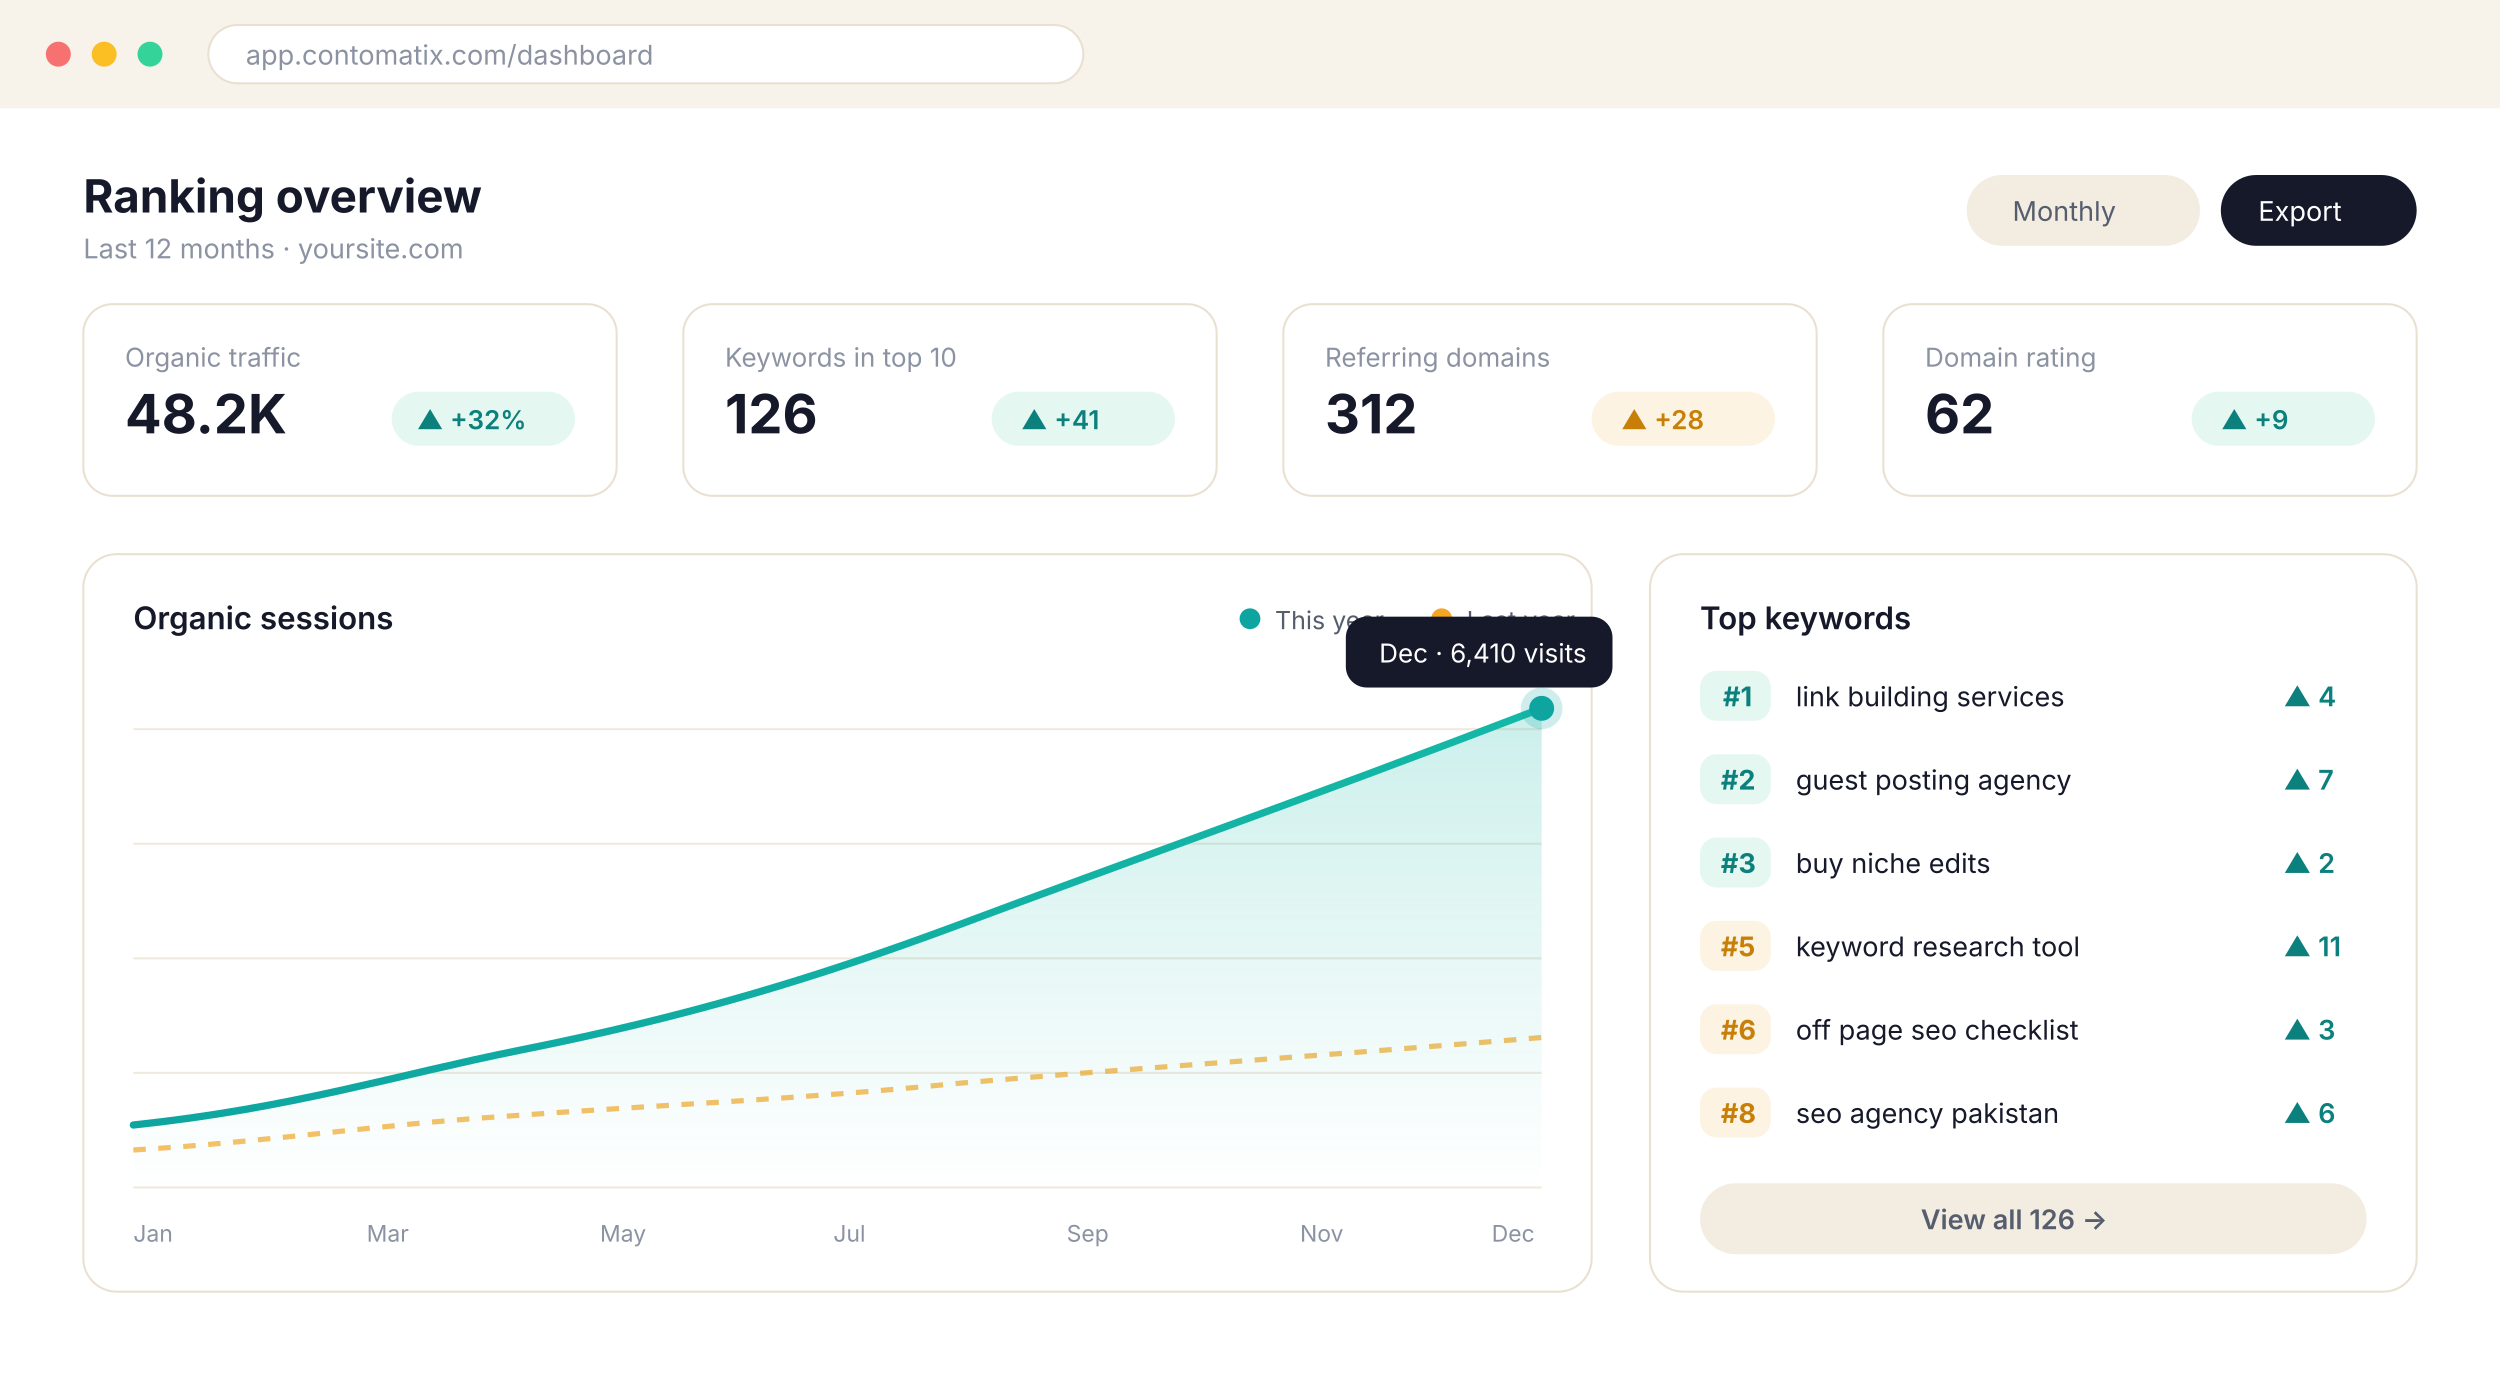
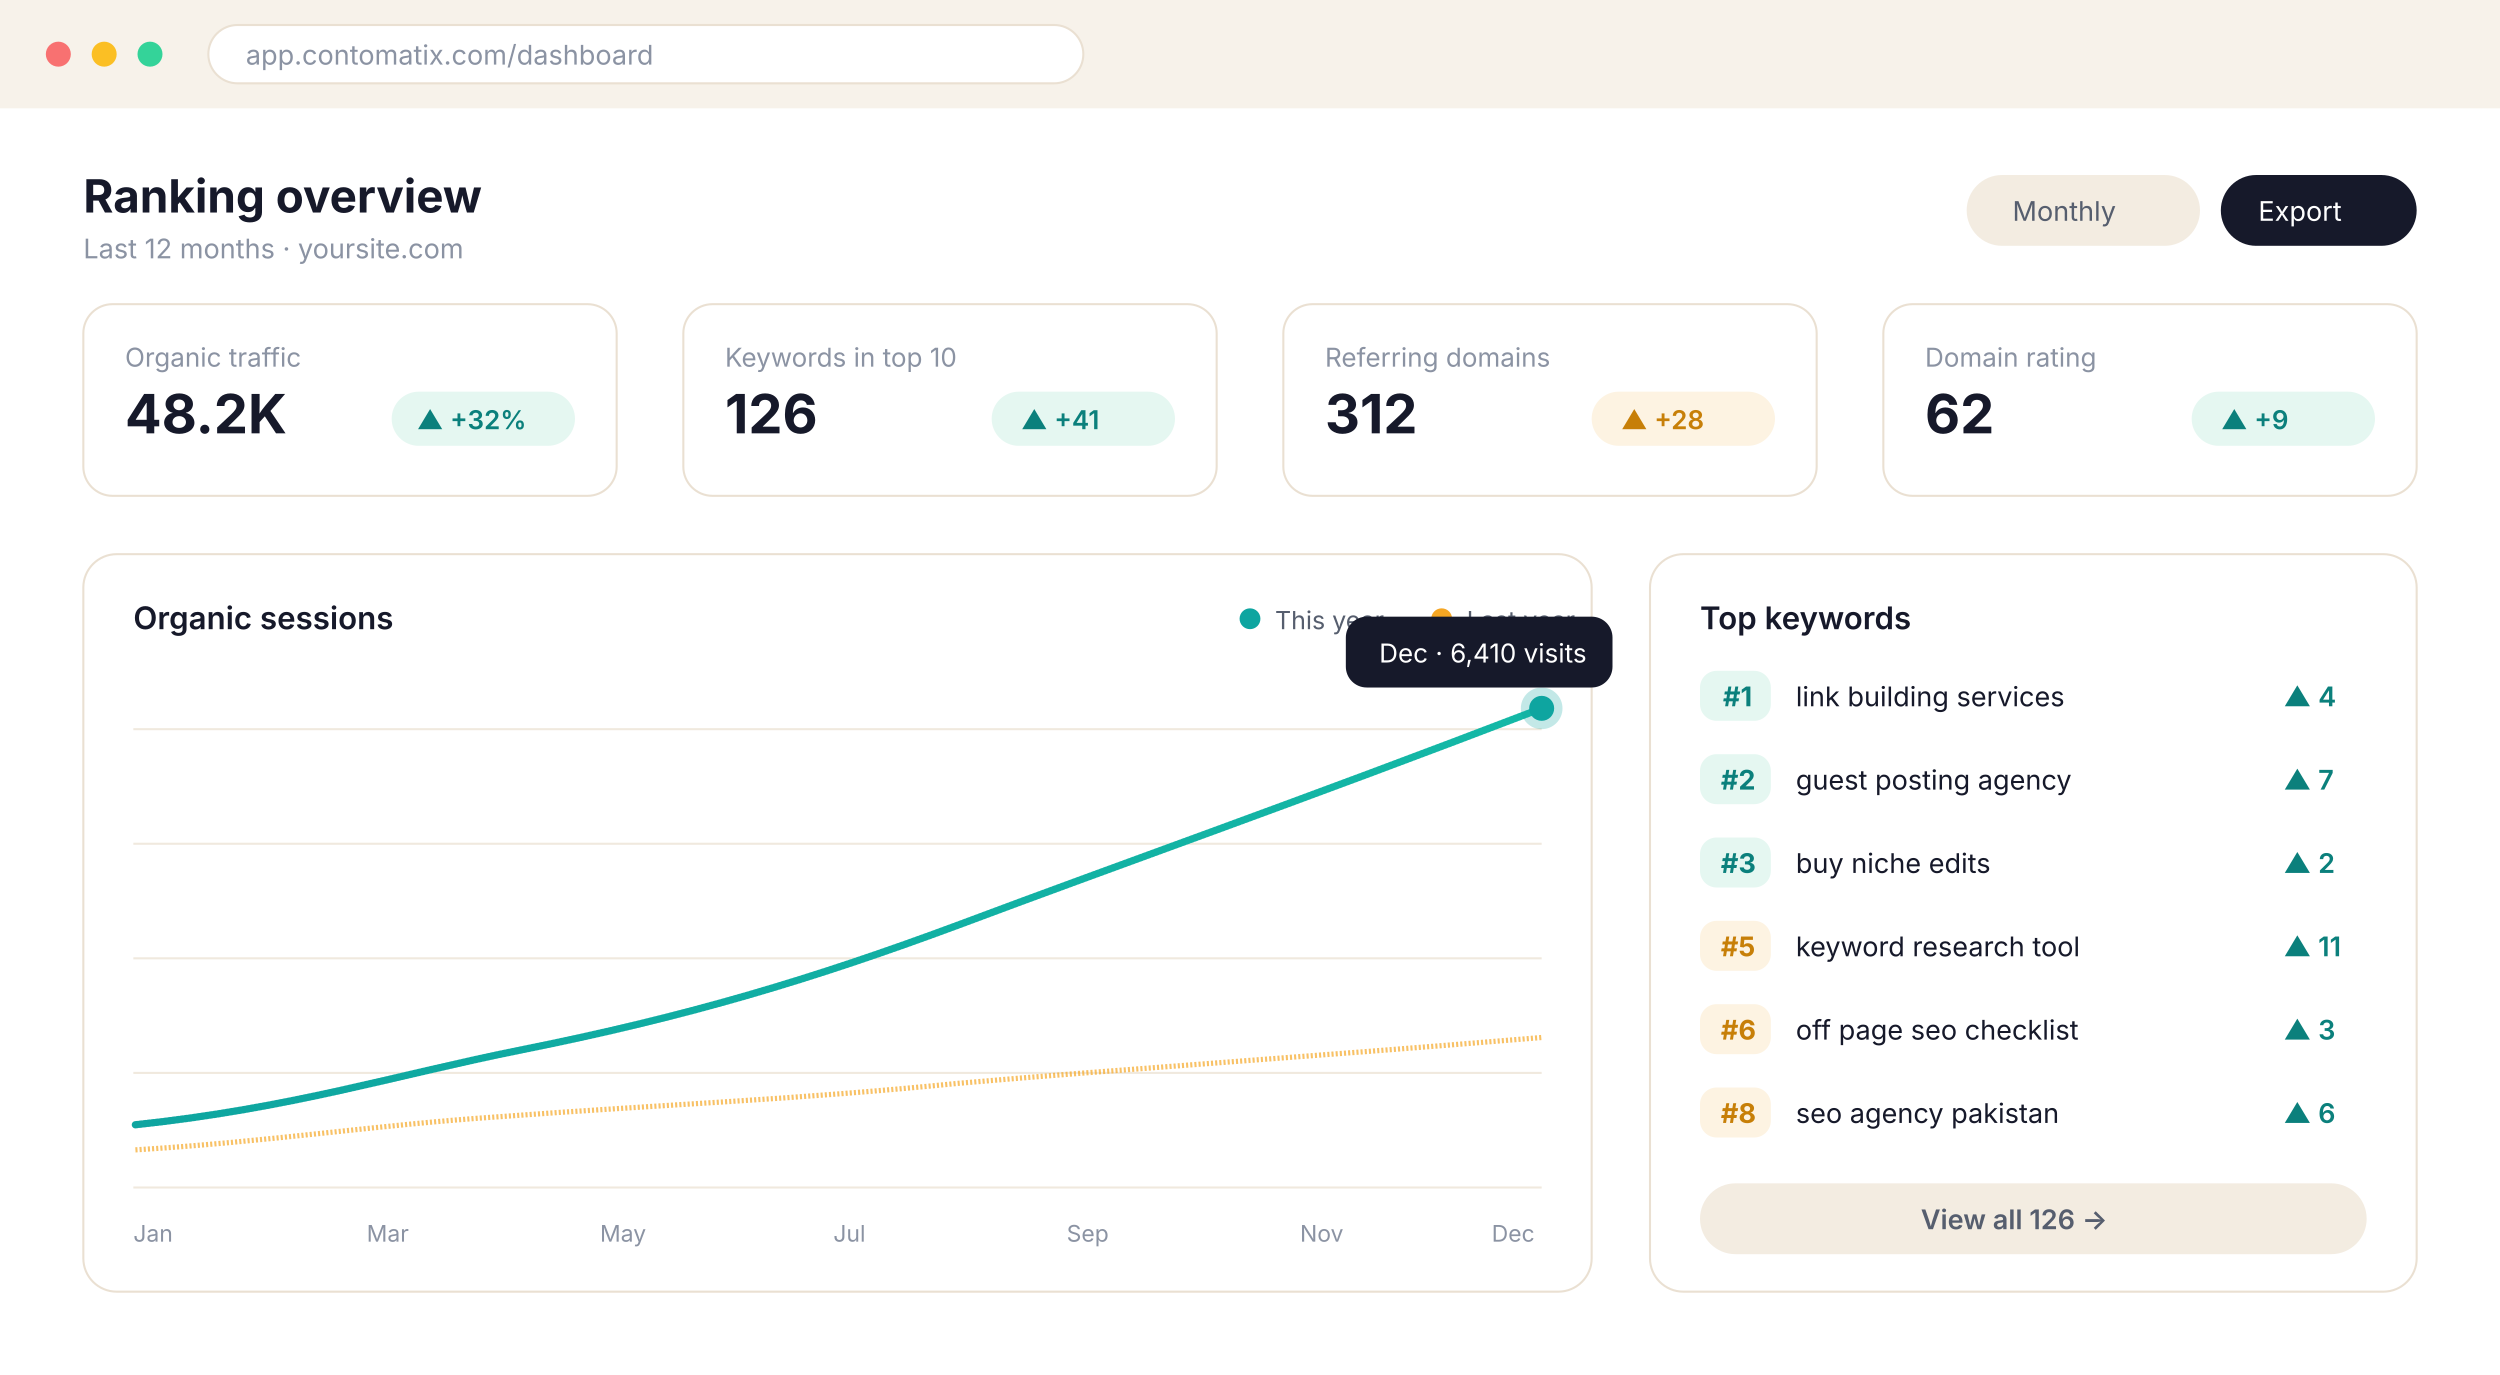
<svg xmlns="http://www.w3.org/2000/svg" viewBox="0 0 1200 660" font-family="Inter, -apple-system, sans-serif">
+   <style>
+     .draw { stroke-dasharray: 1; stroke-dashoffset: 1; animation: draw 2.2s ease-out 0.4s forwards; }
+     .draw2 { stroke-dasharray: 1; stroke-dashoffset: 1; animation: draw 2.2s ease-out 0.9s forwards; }
+     .fade-area { opacity: 0; animation: fadein 1s ease 1.8s forwards; }
+     .float { animation: bob 3.4s ease-in-out infinite; transform-box: fill-box; transform-origin: center; }
+     .pulse { animation: pulse 2s ease-out infinite; transform-box: fill-box; transform-origin: center; }
+     @keyframes draw { to { stroke-dashoffset: 0; } }
+     @keyframes fadein { to { opacity: 1; } }
+     @keyframes bob { 0%,100% { transform: translateY(0); } 50% { transform: translateY(-7px); } }
+     @keyframes pulse { 0% { transform: scale(0.7); opacity: 0.6; } 100% { transform: scale(2.1); opacity: 0; } }
+   </style>
  <defs>
    <linearGradient id="area" x1="0" y1="0" x2="0" y2="1">
      <stop offset="0" stop-color="#14B8A6" stop-opacity="0.22" />
      <stop offset="1" stop-color="#14B8A6" stop-opacity="0" />
    </linearGradient>
    <linearGradient id="line" x1="0" y1="0" x2="1" y2="0">
      <stop offset="0" stop-color="#0EA5A0" />
      <stop offset="1" stop-color="#14B8A6" />
    </linearGradient>
  </defs>
  <rect width="1200" height="660" fill="#FFFFFF" />
  <rect width="1200" height="52" fill="#F7F2EA" />
  <circle cx="28" cy="26" r="6" fill="#F87171" />
  <circle cx="50" cy="26" r="6" fill="#FBBF24" />
  <circle cx="72" cy="26" r="6" fill="#34D399" />
  <rect x="100" y="12" width="420" height="28" rx="14" fill="#FFFFFF" stroke="#EAE0D2" />
  <text x="118" y="31" font-size="13" fill="#8B93A3">app.contomatix.com/dashboard</text>
  <text x="40" y="102" font-size="22" font-weight="700" fill="#16192A">Ranking overview</text>
  <text x="40" y="124" font-size="13" fill="#8B93A3">Last 12 months · yoursite.com</text>
  <rect x="944" y="84" width="112" height="34" rx="17" fill="#F3ECE1" />
  <text x="966" y="106" font-size="13" fill="#565E6E">Monthly</text>
  <rect x="1066" y="84" width="94" height="34" rx="17" fill="#16192A" />
  <text x="1084" y="106" font-size="13" fill="#FFFFFF">Export</text>
  <g>
    <rect x="40" y="146" width="256" height="92" rx="14" fill="#FFFFFF" stroke="#EAE0D2" />
    <text x="60" y="176" font-size="12.5" fill="#8B93A3">Organic traffic</text>
    <text x="60" y="208" font-size="26" font-weight="700" fill="#16192A">48.2K</text>
    <rect x="188" y="188" width="88" height="26" rx="13" fill="#E5F7F1" />
    <text x="200" y="206" font-size="12.5" font-weight="600" fill="#0B807C">▲ +32%</text>
  </g>
  <g>
    <rect x="328" y="146" width="256" height="92" rx="14" fill="#FFFFFF" stroke="#EAE0D2" />
    <text x="348" y="176" font-size="12.5" fill="#8B93A3">Keywords in top 10</text>
    <text x="348" y="208" font-size="26" font-weight="700" fill="#16192A">126</text>
    <rect x="476" y="188" width="88" height="26" rx="13" fill="#E5F7F1" />
    <text x="490" y="206" font-size="12.5" font-weight="600" fill="#0B807C">▲ +41</text>
  </g>
  <g>
    <rect x="616" y="146" width="256" height="92" rx="14" fill="#FFFFFF" stroke="#EAE0D2" />
    <text x="636" y="176" font-size="12.5" fill="#8B93A3">Referring domains</text>
    <text x="636" y="208" font-size="26" font-weight="700" fill="#16192A">312</text>
    <rect x="764" y="188" width="88" height="26" rx="13" fill="#FDF3E2" />
    <text x="778" y="206" font-size="12.5" font-weight="600" fill="#C77F08">▲ +28</text>
  </g>
  <g>
    <rect x="904" y="146" width="256" height="92" rx="14" fill="#FFFFFF" stroke="#EAE0D2" />
    <text x="924" y="176" font-size="12.5" fill="#8B93A3">Domain rating</text>
    <text x="924" y="208" font-size="26" font-weight="700" fill="#16192A">62</text>
    <rect x="1052" y="188" width="88" height="26" rx="13" fill="#E5F7F1" />
    <text x="1066" y="206" font-size="12.5" font-weight="600" fill="#0B807C">▲ +9</text>
  </g>
  <rect x="40" y="266" width="724" height="354" rx="16" fill="#FFFFFF" stroke="#EAE0D2" />
  <text x="64" y="302" font-size="15" font-weight="600" fill="#16192A">Organic sessions</text>
  <circle cx="600" cy="297" r="5" fill="#0EA5A0" />
  <text x="612" y="302" font-size="12" fill="#565E6E">This year</text>
  <circle cx="692" cy="297" r="5" fill="#F5A623" />
  <text x="704" y="302" font-size="12" fill="#565E6E">Last year</text>
  <g stroke="#F0E9DE" stroke-width="1">
    <line x1="64" y1="350" x2="740" y2="350" />
    <line x1="64" y1="405" x2="740" y2="405" />
    <line x1="64" y1="460" x2="740" y2="460" />
    <line x1="64" y1="515" x2="740" y2="515" />
    <line x1="64" y1="570" x2="740" y2="570" />
  </g>
-   <path d="M64 552 C 130 548, 180 540, 240 536 C 320 530, 380 528, 460 520 C 540 513, 620 508, 740 498" fill="none" stroke="#F5A623" stroke-width="2.5" stroke-dasharray="6 6" opacity="0.7" />
-   <path d="M64 540 C 140 532, 190 516, 250 504 C 330 488, 390 470, 460 444 C 540 414, 620 386, 740 340 L 740 570 L 64 570 Z" fill="url(#area)" />
-   <path d="M64 540 C 140 532, 190 516, 250 504 C 330 488, 390 470, 460 444 C 540 414, 620 386, 740 340" fill="none" stroke="url(#line)" stroke-width="3.5" stroke-linecap="round" />
+   <path class="draw2" pathLength="1" d="M64 552 C 130 548, 180 540, 240 536 C 320 530, 380 528, 460 520 C 540 513, 620 508, 740 498" fill="none" stroke="#F5A623" stroke-width="2.5" opacity="0.7" />
+   <path class="fade-area" d="M64 540 C 140 532, 190 516, 250 504 C 330 488, 390 470, 460 444 C 540 414, 620 386, 740 340 L 740 570 L 64 570 Z" fill="url(#area)" />
+   <path class="draw" pathLength="1" d="M64 540 C 140 532, 190 516, 250 504 C 330 488, 390 470, 460 444 C 540 414, 620 386, 740 340" fill="none" stroke="url(#line)" stroke-width="3.5" stroke-linecap="round" />
  <circle cx="740" cy="340" r="6" fill="#0EA5A0" />
-   <circle cx="740" cy="340" r="10" fill="#0EA5A0" opacity="0.2" />
-   <rect x="646" y="296" width="128" height="34" rx="10" fill="#16192A" />
-   <text x="662" y="318" font-size="12.5" fill="#FFFFFF">Dec · 6,410 visits</text>
+   <circle class="pulse" cx="740" cy="340" r="10" fill="#0EA5A0" opacity="0.25" />
+   <g class="float">
+     <rect x="646" y="296" width="128" height="34" rx="10" fill="#16192A" />
+     <text x="662" y="318" font-size="12.5" fill="#FFFFFF">Dec · 6,410 visits</text>
+   </g>
  <g font-size="11" fill="#8B93A3">
    <text x="64" y="596">Jan</text>
    <text x="176" y="596">Mar</text>
    <text x="288" y="596">May</text>
    <text x="400" y="596">Jul</text>
    <text x="512" y="596">Sep</text>
    <text x="624" y="596">Nov</text>
    <text x="716" y="596">Dec</text>
  </g>
  <rect x="792" y="266" width="368" height="354" rx="16" fill="#FFFFFF" stroke="#EAE0D2" />
  <text x="816" y="302" font-size="15" font-weight="600" fill="#16192A">Top keywords</text>
  <g font-size="13">
    <rect x="816" y="322" width="34" height="24" rx="8" fill="#E5F7F1" />
    <text x="827" y="339" font-weight="700" fill="#0B807C">#1</text>
    <text x="862" y="339" fill="#16192A">link building services</text>
    <text x="1096" y="339" fill="#0B807C" font-weight="600">▲ 4</text>
    <rect x="816" y="362" width="34" height="24" rx="8" fill="#E5F7F1" />
    <text x="826" y="379" font-weight="700" fill="#0B807C">#2</text>
    <text x="862" y="379" fill="#16192A">guest posting agency</text>
    <text x="1096" y="379" fill="#0B807C" font-weight="600">▲ 7</text>
    <rect x="816" y="402" width="34" height="24" rx="8" fill="#E5F7F1" />
    <text x="826" y="419" font-weight="700" fill="#0B807C">#3</text>
    <text x="862" y="419" fill="#16192A">buy niche edits</text>
    <text x="1096" y="419" fill="#0B807C" font-weight="600">▲ 2</text>
    <rect x="816" y="442" width="34" height="24" rx="8" fill="#FDF3E2" />
    <text x="826" y="459" font-weight="700" fill="#C77F08">#5</text>
    <text x="862" y="459" fill="#16192A">keyword research tool</text>
    <text x="1096" y="459" fill="#0B807C" font-weight="600">▲ 11</text>
    <rect x="816" y="482" width="34" height="24" rx="8" fill="#FDF3E2" />
    <text x="826" y="499" font-weight="700" fill="#C77F08">#6</text>
    <text x="862" y="499" fill="#16192A">off page seo checklist</text>
    <text x="1096" y="499" fill="#0B807C" font-weight="600">▲ 3</text>
    <rect x="816" y="522" width="34" height="24" rx="8" fill="#FDF3E2" />
    <text x="826" y="539" font-weight="700" fill="#C77F08">#8</text>
    <text x="862" y="539" fill="#16192A">seo agency pakistan</text>
    <text x="1096" y="539" fill="#0B807C" font-weight="600">▲ 6</text>
  </g>
  <rect x="816" y="568" width="320" height="34" rx="17" fill="#F3ECE1" />
  <text x="922" y="590" font-size="13" font-weight="600" fill="#565E6E">View all 126 →</text>
</svg>
